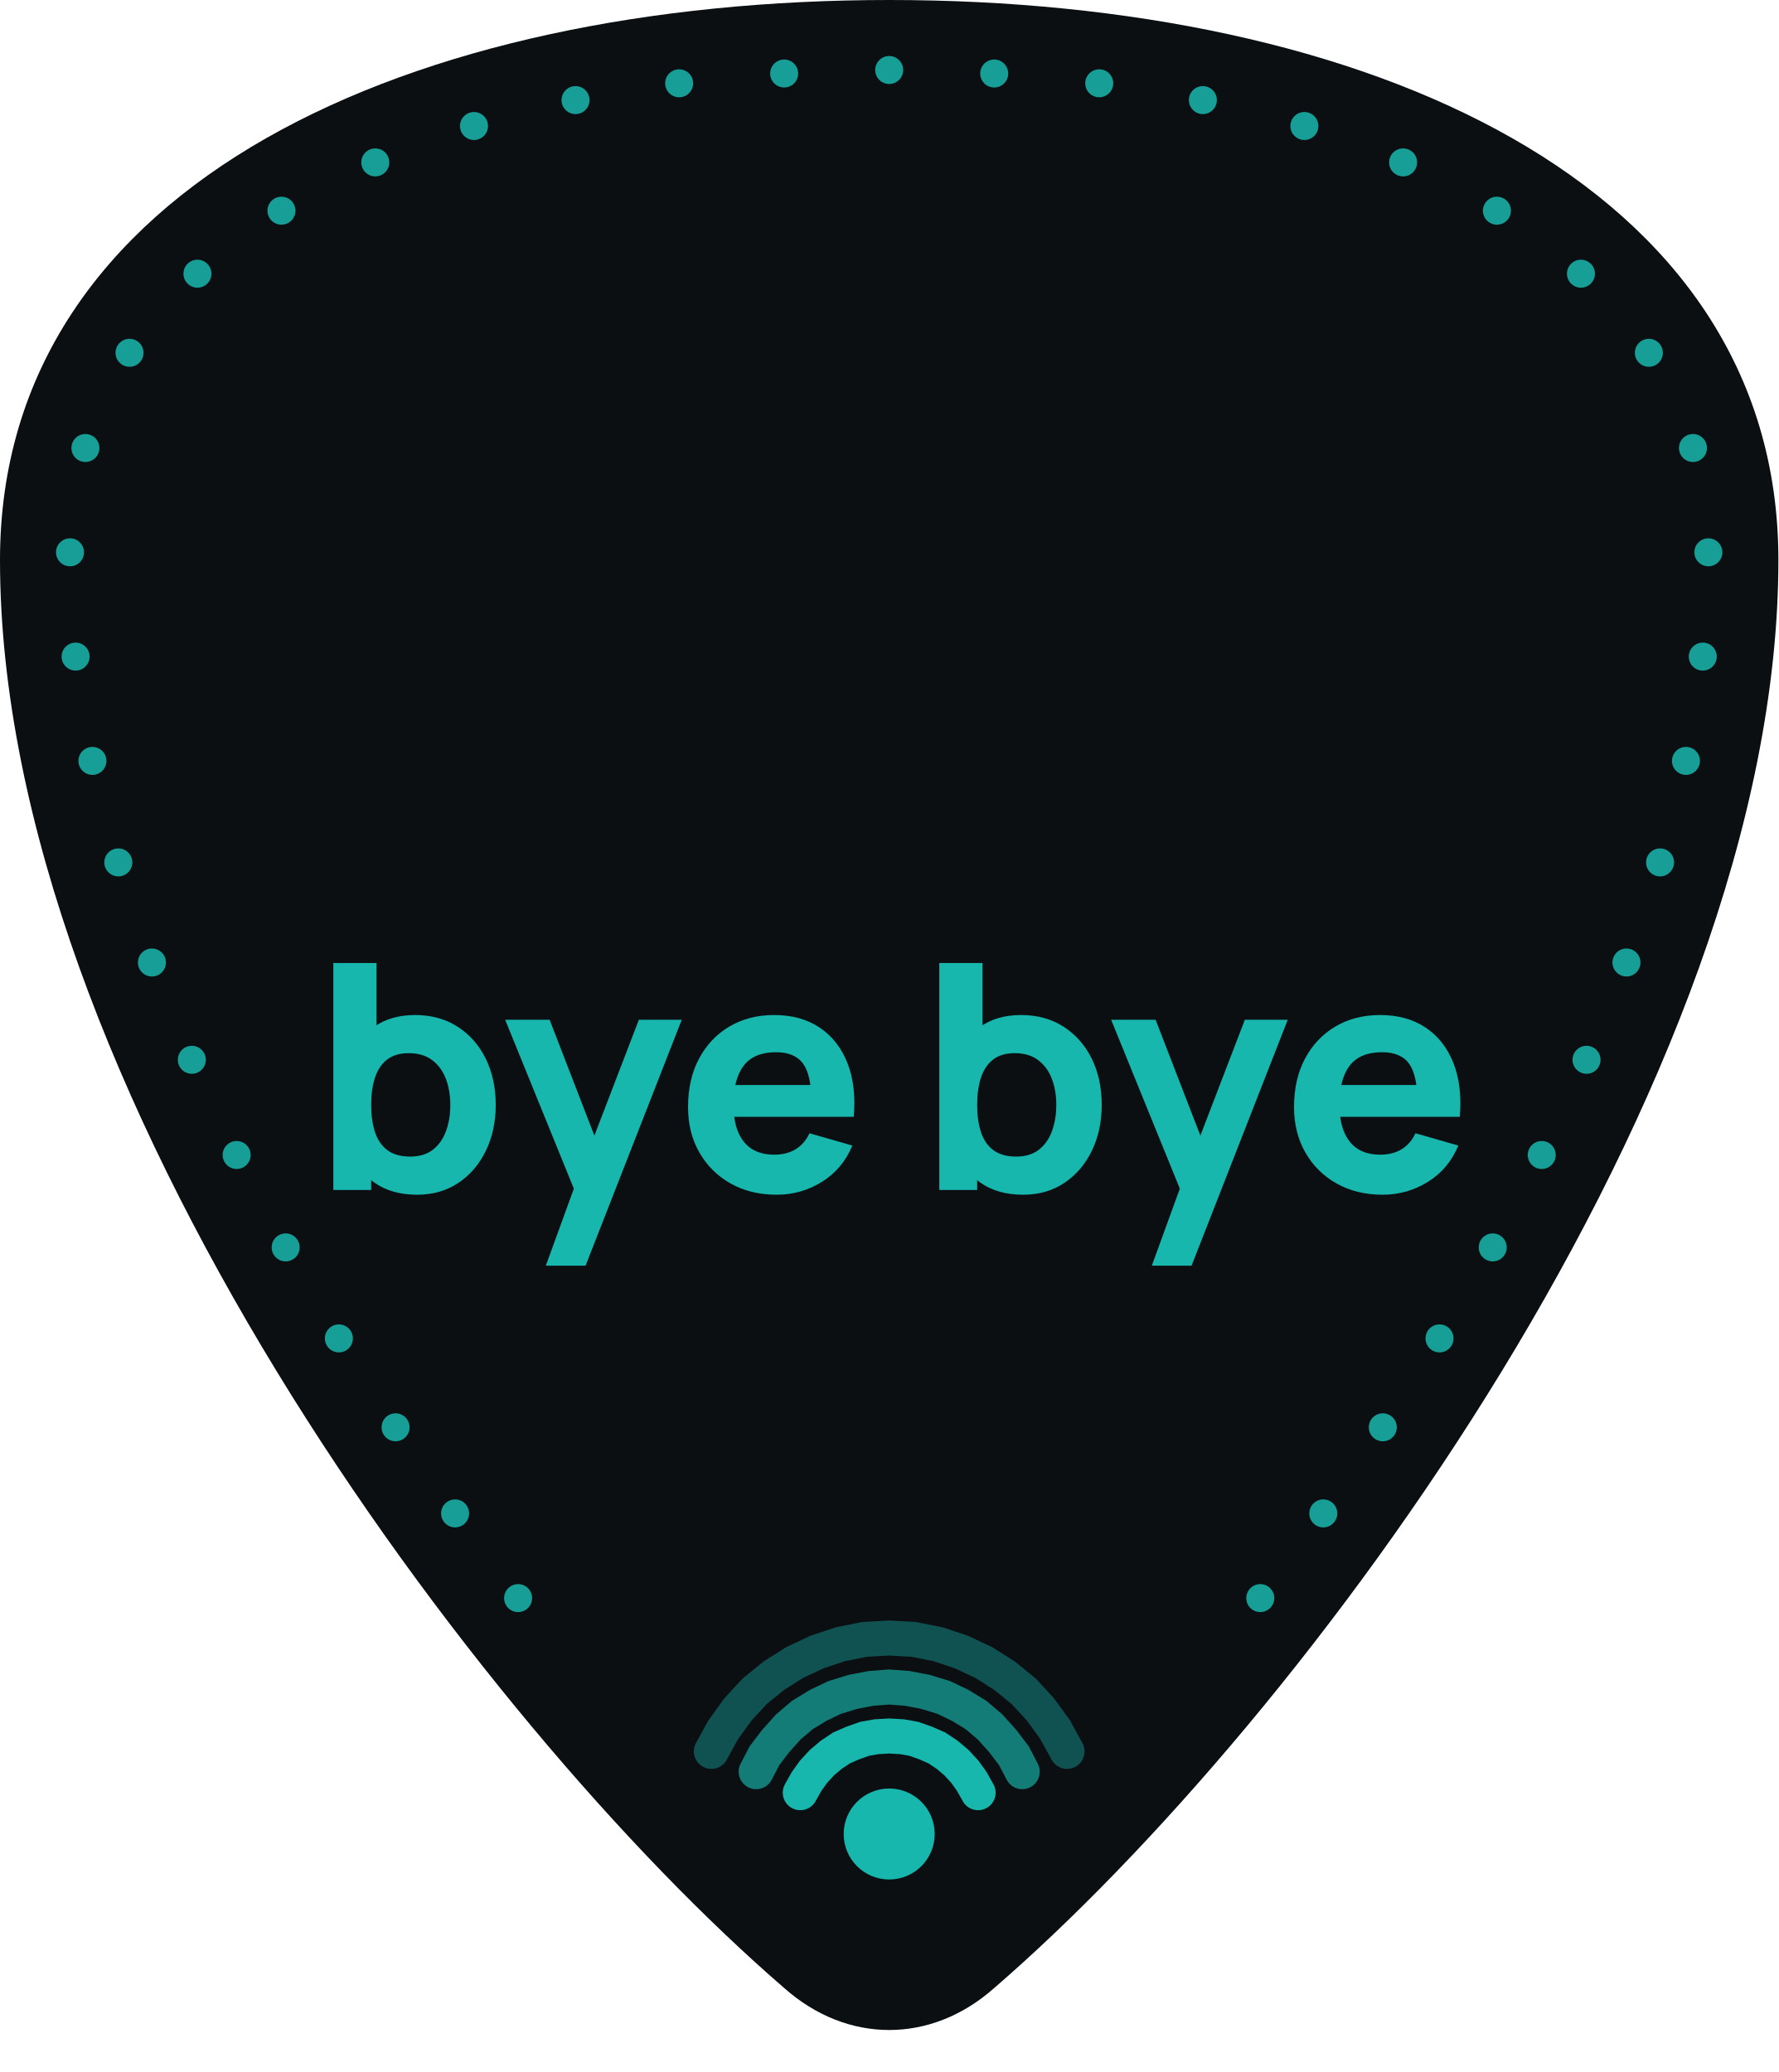
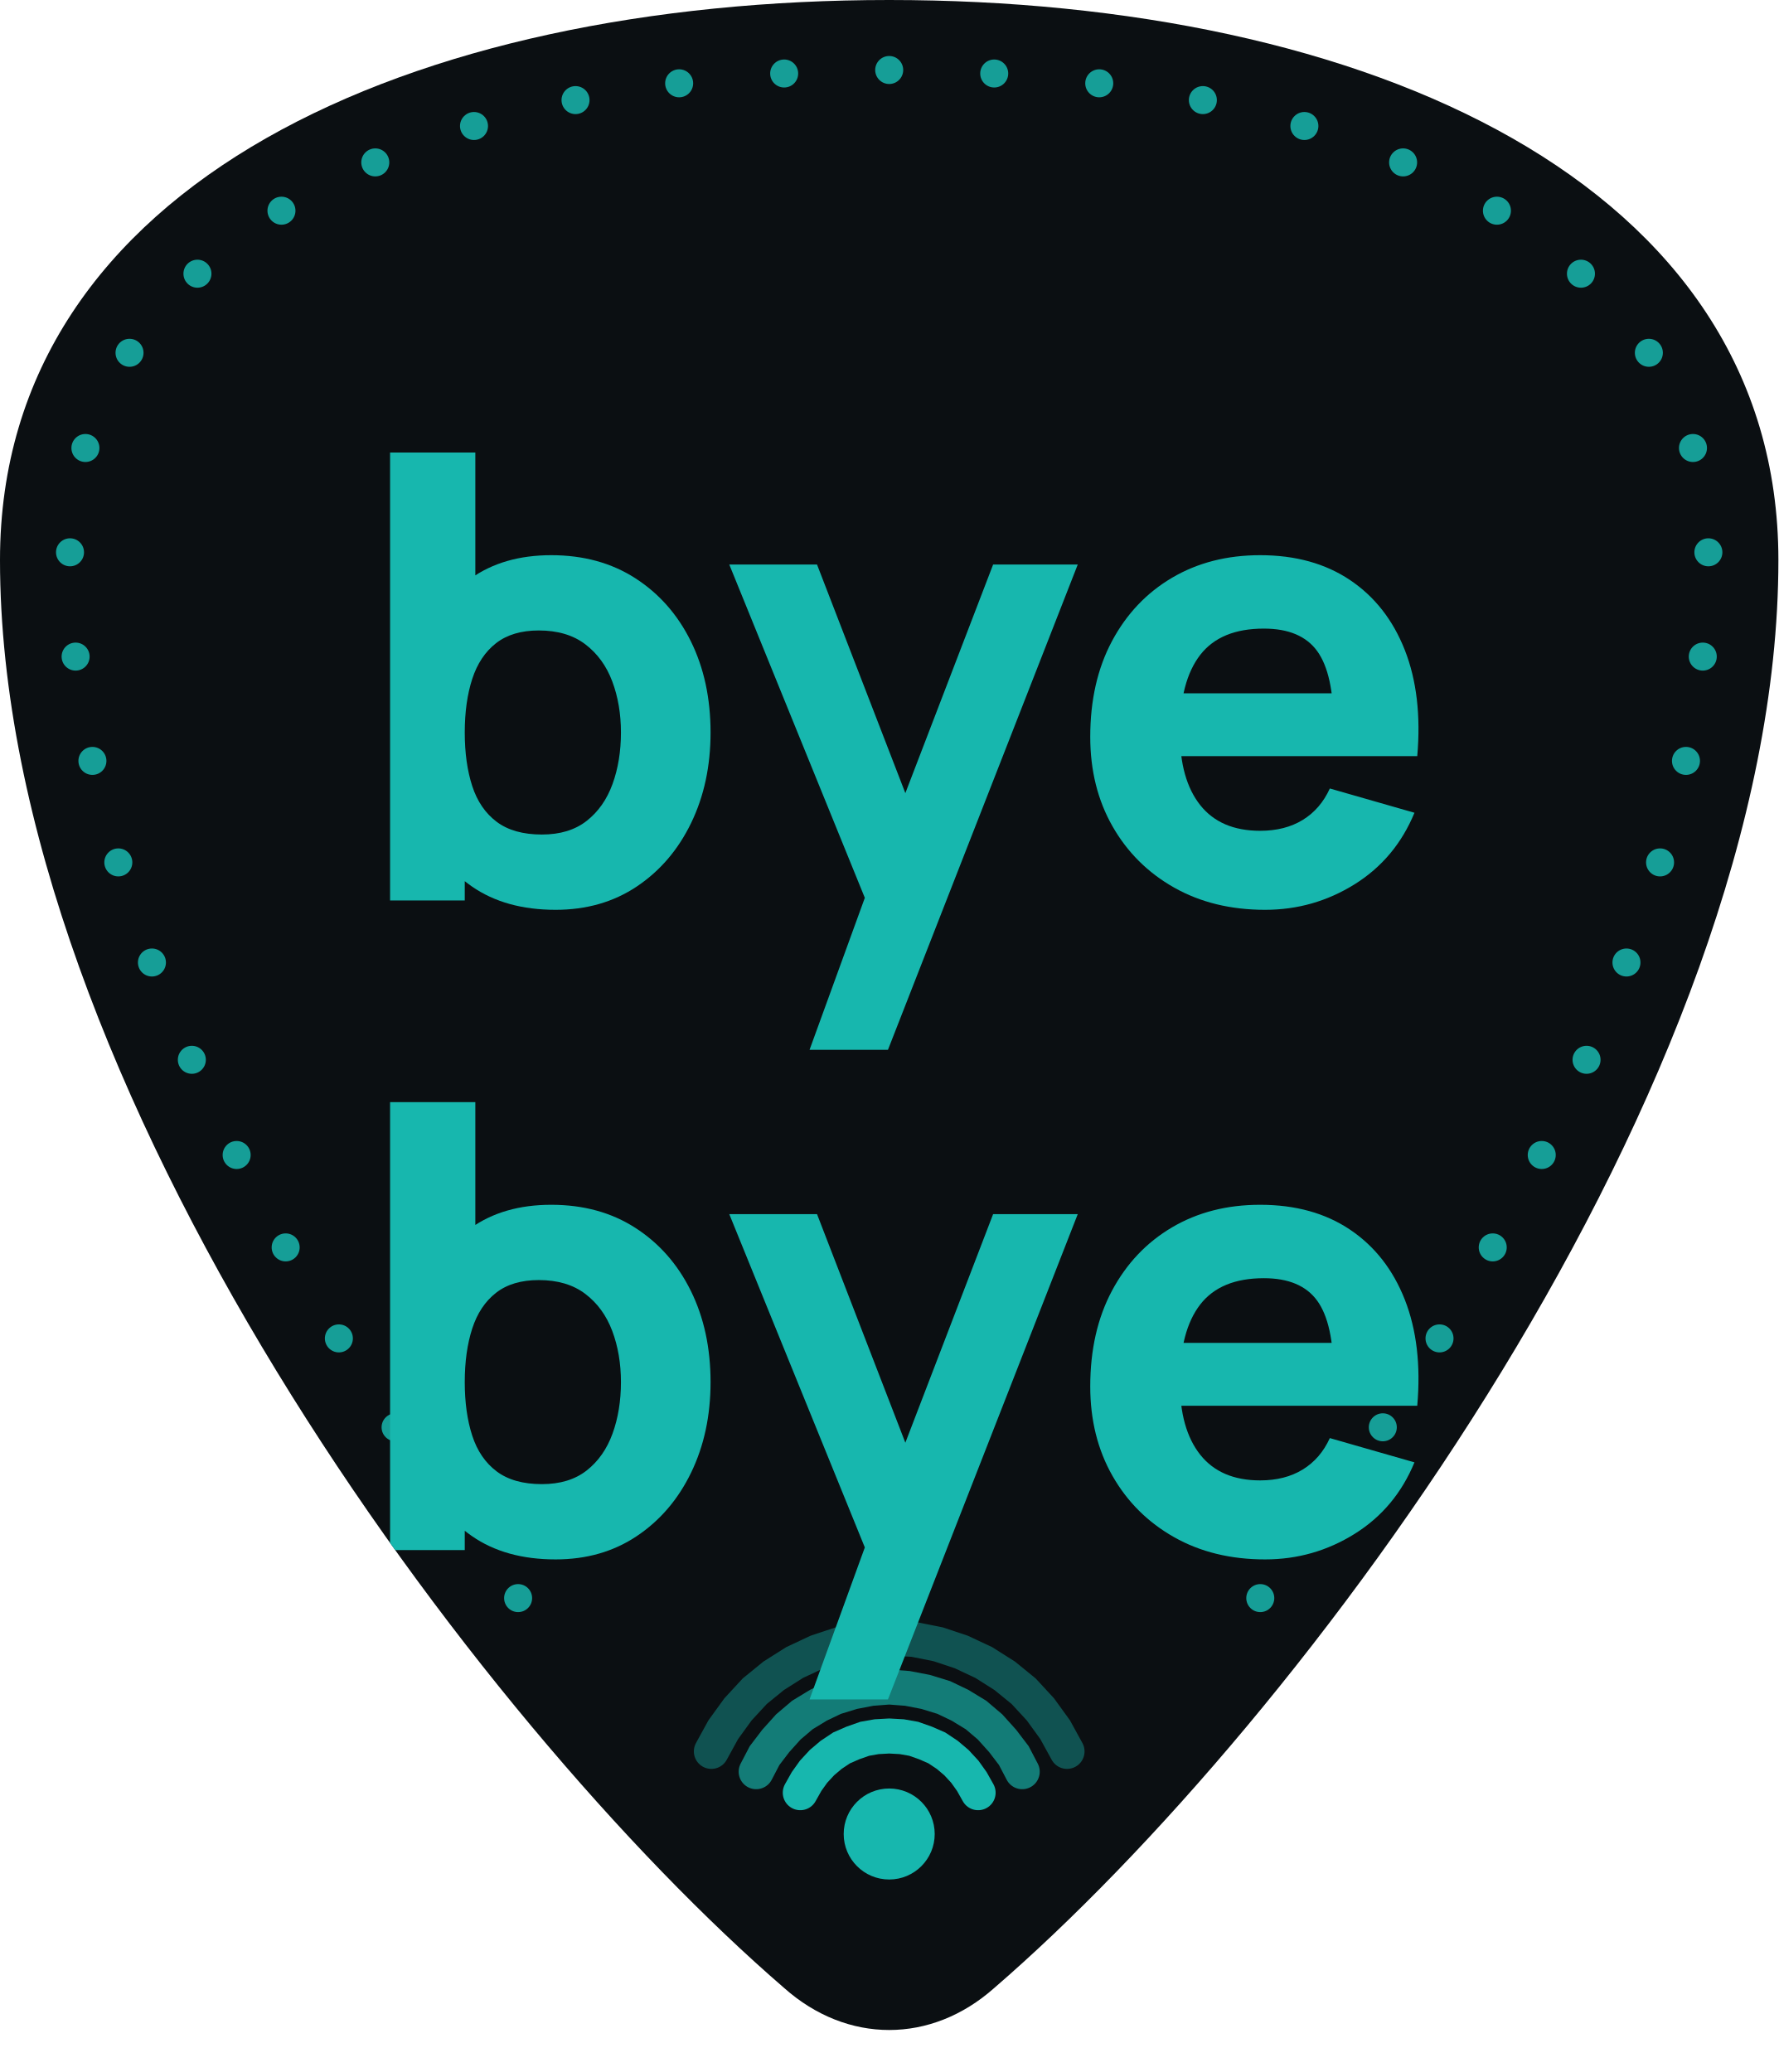
<svg xmlns="http://www.w3.org/2000/svg" viewBox="0 0 25.4 29.6" width="25.4mm" height="29.6mm">
  <defs>
    <clipPath id="pk">
      <path d="M 12.7 0.0 C 19.5 0.0 25.4 2.6 25.4 8.0 C 25.4 15.5 18.6 24.6 14.2 28.4 C 13.3 29.2 12.1 29.2 11.2 28.4 C 6.8 24.6 0.0 15.5 0.0 8.0 C 0.0 2.6 5.9 0.0 12.7 0.0 Z" />
    </clipPath>
  </defs>
  <path d="M 12.7 0.0 C 19.5 0.0 25.4 2.6 25.4 8.0 C 25.4 15.5 18.6 24.6 14.2 28.4 C 13.3 29.2 12.1 29.2 11.2 28.4 C 6.8 24.6 0.0 15.5 0.0 8.0 C 0.0 2.6 5.9 0.0 12.7 0.0 Z" fill="#0B0F12" />
  <g clip-path="url(#pk)">
    <circle cx="12.70" cy="1.00" r="0.2" fill="#17B7AE" opacity="0.85" />
    <circle cx="14.20" cy="1.05" r="0.2" fill="#17B7AE" opacity="0.85" />
    <circle cx="15.70" cy="1.19" r="0.2" fill="#17B7AE" opacity="0.85" />
    <circle cx="17.18" cy="1.43" r="0.2" fill="#17B7AE" opacity="0.85" />
    <circle cx="18.63" cy="1.80" r="0.2" fill="#17B7AE" opacity="0.85" />
    <circle cx="20.04" cy="2.32" r="0.2" fill="#17B7AE" opacity="0.85" />
    <circle cx="21.38" cy="3.01" r="0.2" fill="#17B7AE" opacity="0.85" />
    <circle cx="22.58" cy="3.91" r="0.2" fill="#17B7AE" opacity="0.85" />
    <circle cx="23.55" cy="5.04" r="0.2" fill="#17B7AE" opacity="0.85" />
    <circle cx="24.18" cy="6.40" r="0.2" fill="#17B7AE" opacity="0.85" />
    <circle cx="24.40" cy="7.89" r="0.2" fill="#17B7AE" opacity="0.85" />
    <circle cx="24.32" cy="9.38" r="0.2" fill="#17B7AE" opacity="0.85" />
    <circle cx="24.08" cy="10.87" r="0.2" fill="#17B7AE" opacity="0.85" />
    <circle cx="23.71" cy="12.32" r="0.2" fill="#17B7AE" opacity="0.85" />
    <circle cx="23.23" cy="13.75" r="0.2" fill="#17B7AE" opacity="0.85" />
    <circle cx="22.66" cy="15.14" r="0.2" fill="#17B7AE" opacity="0.85" />
    <circle cx="22.02" cy="16.50" r="0.2" fill="#17B7AE" opacity="0.85" />
    <circle cx="21.32" cy="17.82" r="0.2" fill="#17B7AE" opacity="0.85" />
    <circle cx="20.56" cy="19.12" r="0.2" fill="#17B7AE" opacity="0.85" />
    <circle cx="19.75" cy="20.39" r="0.2" fill="#17B7AE" opacity="0.85" />
    <circle cx="18.90" cy="21.62" r="0.2" fill="#17B7AE" opacity="0.85" />
    <circle cx="18.00" cy="22.83" r="0.2" fill="#17B7AE" opacity="0.85" />
    <circle cx="7.40" cy="22.83" r="0.2" fill="#17B7AE" opacity="0.85" />
    <circle cx="6.50" cy="21.62" r="0.2" fill="#17B7AE" opacity="0.85" />
    <circle cx="5.65" cy="20.39" r="0.2" fill="#17B7AE" opacity="0.85" />
    <circle cx="4.84" cy="19.12" r="0.2" fill="#17B7AE" opacity="0.85" />
    <circle cx="4.08" cy="17.82" r="0.2" fill="#17B7AE" opacity="0.85" />
    <circle cx="3.38" cy="16.50" r="0.2" fill="#17B7AE" opacity="0.85" />
    <circle cx="2.74" cy="15.14" r="0.2" fill="#17B7AE" opacity="0.85" />
    <circle cx="2.17" cy="13.75" r="0.2" fill="#17B7AE" opacity="0.85" />
    <circle cx="1.69" cy="12.32" r="0.2" fill="#17B7AE" opacity="0.85" />
    <circle cx="1.32" cy="10.87" r="0.2" fill="#17B7AE" opacity="0.85" />
    <circle cx="1.08" cy="9.38" r="0.2" fill="#17B7AE" opacity="0.85" />
    <circle cx="1.00" cy="7.89" r="0.2" fill="#17B7AE" opacity="0.85" />
    <circle cx="1.22" cy="6.40" r="0.2" fill="#17B7AE" opacity="0.85" />
    <circle cx="1.85" cy="5.04" r="0.2" fill="#17B7AE" opacity="0.85" />
    <circle cx="2.82" cy="3.91" r="0.2" fill="#17B7AE" opacity="0.85" />
    <circle cx="4.02" cy="3.01" r="0.2" fill="#17B7AE" opacity="0.85" />
    <circle cx="5.36" cy="2.32" r="0.2" fill="#17B7AE" opacity="0.85" />
    <circle cx="6.77" cy="1.80" r="0.2" fill="#17B7AE" opacity="0.85" />
    <circle cx="8.22" cy="1.43" r="0.2" fill="#17B7AE" opacity="0.85" />
    <circle cx="9.70" cy="1.19" r="0.2" fill="#17B7AE" opacity="0.85" />
    <circle cx="11.20" cy="1.05" r="0.2" fill="#17B7AE" opacity="0.85" />
    <path d="M11.43 25.61 L11.52 25.45 L11.62 25.31 L11.74 25.18 L11.87 25.07 L12.02 24.97 L12.18 24.90 L12.35 24.84 L12.52 24.81 L12.70 24.80 L12.88 24.81 L13.05 24.84 L13.22 24.90 L13.38 24.97 L13.53 25.07 L13.66 25.18 L13.78 25.31 L13.88 25.45 L13.97 25.61" fill="none" stroke="#17B7AE" stroke-width="0.5" stroke-linecap="round" opacity="1.0" />
    <path d="M10.80 25.31 L10.92 25.08 L11.08 24.87 L11.26 24.67 L11.46 24.50 L11.69 24.36 L11.92 24.25 L12.18 24.17 L12.44 24.12 L12.70 24.10 L12.96 24.12 L13.22 24.17 L13.48 24.25 L13.71 24.36 L13.94 24.50 L14.14 24.67 L14.32 24.87 L14.48 25.08 L14.60 25.31" fill="none" stroke="#17B7AE" stroke-width="0.5" stroke-linecap="round" opacity="0.65" />
    <path d="M10.16 25.02 L10.33 24.71 L10.54 24.42 L10.78 24.16 L11.05 23.94 L11.35 23.75 L11.67 23.60 L12.00 23.49 L12.35 23.42 L12.70 23.40 L13.05 23.42 L13.40 23.49 L13.73 23.60 L14.05 23.75 L14.35 23.94 L14.62 24.16 L14.86 24.42 L15.07 24.71 L15.24 25.02" fill="none" stroke="#17B7AE" stroke-width="0.5" stroke-linecap="round" opacity="0.4" />
    <circle cx="12.7" cy="26.2" r="0.65" fill="#17B7AE" />
-     <path transform="translate(4.450 17.000) scale(0.002252 -0.002252)" d="M670 -30Q509 -30 401.0 45.0Q293 120 238.5 249.0Q184 378 184 540Q184 702 238.0 831.0Q292 960 397.0 1035.0Q502 1110 656 1110Q811 1110 926.0 1036.0Q1041 962 1104.5 833.5Q1168 705 1168 540Q1168 378 1105.5 249.0Q1043 120 931.0 45.0Q819 -30 670 -30ZM138 0V1440H412V740H378V0ZM626 212Q714 212 770.0 256.0Q826 300 853.0 374.5Q880 449 880 540Q880 630 852.0 704.5Q824 779 765.5 823.5Q707 868 616 868Q531 868 478.5 827.0Q426 786 402.0 712.0Q378 638 378 540Q378 442 402.0 368.0Q426 294 480.5 253.0Q535 212 626 212Z" fill="#17B7AE" />
-     <path transform="translate(7.170 17.000) scale(0.002252 -0.002252)" d="M278 -480 486 92 490 -76 20 1080H302L618 262H554L868 1080H1140L530 -480Z" fill="#17B7AE" />
-     <path transform="translate(9.647 17.000) scale(0.002252 -0.002252)" d="M642 -30Q476 -30 349.5 41.5Q223 113 151.5 238.5Q80 364 80 526Q80 703 150.0 834.0Q220 965 343.0 1037.5Q466 1110 626 1110Q796 1110 915.0 1030.0Q1034 950 1091.0 805.0Q1148 660 1131 464H862V564Q862 729 809.5 801.5Q757 874 638 874Q499 874 433.5 789.5Q368 705 368 540Q368 389 433.5 306.5Q499 224 626 224Q706 224 763.0 259.0Q820 294 850 360L1122 282Q1061 134 929.5 52.0Q798 -30 642 -30ZM284 464V666H1000V464Z" fill="#17B7AE" />
-     <path transform="translate(13.105 17.000) scale(0.002252 -0.002252)" d="M670 -30Q509 -30 401.0 45.0Q293 120 238.5 249.0Q184 378 184 540Q184 702 238.0 831.0Q292 960 397.0 1035.0Q502 1110 656 1110Q811 1110 926.0 1036.0Q1041 962 1104.5 833.5Q1168 705 1168 540Q1168 378 1105.5 249.0Q1043 120 931.0 45.0Q819 -30 670 -30ZM138 0V1440H412V740H378V0ZM626 212Q714 212 770.0 256.0Q826 300 853.0 374.5Q880 449 880 540Q880 630 852.0 704.5Q824 779 765.5 823.5Q707 868 616 868Q531 868 478.5 827.0Q426 786 402.0 712.0Q378 638 378 540Q378 442 402.0 368.0Q426 294 480.5 253.0Q535 212 626 212Z" fill="#17B7AE" />
-     <path transform="translate(15.825 17.000) scale(0.002252 -0.002252)" d="M278 -480 486 92 490 -76 20 1080H302L618 262H554L868 1080H1140L530 -480Z" fill="#17B7AE" />
-     <path transform="translate(18.302 17.000) scale(0.002252 -0.002252)" d="M642 -30Q476 -30 349.5 41.5Q223 113 151.5 238.5Q80 364 80 526Q80 703 150.0 834.0Q220 965 343.0 1037.5Q466 1110 626 1110Q796 1110 915.0 1030.0Q1034 950 1091.0 805.0Q1148 660 1131 464H862V564Q862 729 809.5 801.5Q757 874 638 874Q499 874 433.5 789.5Q368 705 368 540Q368 389 433.5 306.5Q499 224 626 224Q706 224 763.0 259.0Q820 294 850 360L1122 282Q1061 134 929.5 52.0Q798 -30 642 -30ZM284 464V666H1000V464Z" fill="#17B7AE" />
+     <path transform="translate(4.958 12.864) scale(0.004444 -0.004444)" d="M670 -30Q509 -30 401.0 45.0Q293 120 238.5 249.0Q184 378 184 540Q184 702 238.0 831.0Q292 960 397.0 1035.0Q502 1110 656 1110Q811 1110 926.0 1036.0Q1041 962 1104.5 833.5Q1168 705 1168 540Q1168 378 1105.5 249.0Q1043 120 931.0 45.0Q819 -30 670 -30ZM138 0V1440H412V740H378V0ZM626 212Q714 212 770.0 256.0Q826 300 853.0 374.5Q880 449 880 540Q880 630 852.0 704.5Q824 779 765.5 823.5Q707 868 616 868Q531 868 478.5 827.0Q426 786 402.0 712.0Q378 638 378 540Q378 442 402.0 368.0Q426 294 480.5 253.0Q535 212 626 212Z" fill="#17B7AE" />
+     <path transform="translate(10.327 12.864) scale(0.004444 -0.004444)" d="M278 -480 486 92 490 -76 20 1080H302L618 262H554L868 1080H1140L530 -480Z" fill="#17B7AE" />
+     <path transform="translate(15.216 12.864) scale(0.004444 -0.004444)" d="M642 -30Q476 -30 349.5 41.5Q223 113 151.5 238.5Q80 364 80 526Q80 703 150.0 834.0Q220 965 343.0 1037.5Q466 1110 626 1110Q796 1110 915.0 1030.0Q1034 950 1091.0 805.0Q1148 660 1131 464H862V564Q862 729 809.5 801.5Q757 874 638 874Q499 874 433.5 789.5Q368 705 368 540Q368 389 433.5 306.5Q499 224 626 224Q706 224 763.0 259.0Q820 294 850 360L1122 282Q1061 134 929.5 52.0Q798 -30 642 -30ZM284 464V666H1000V464Z" fill="#17B7AE" />
+     <path transform="translate(4.958 22.144) scale(0.004444 -0.004444)" d="M670 -30Q509 -30 401.0 45.0Q293 120 238.5 249.0Q184 378 184 540Q184 702 238.0 831.0Q292 960 397.0 1035.0Q502 1110 656 1110Q811 1110 926.0 1036.0Q1041 962 1104.5 833.5Q1168 705 1168 540Q1168 378 1105.5 249.0Q1043 120 931.0 45.0Q819 -30 670 -30ZM138 0V1440H412V740H378V0ZM626 212Q714 212 770.0 256.0Q826 300 853.0 374.5Q880 449 880 540Q880 630 852.0 704.5Q824 779 765.5 823.5Q707 868 616 868Q531 868 478.5 827.0Q426 786 402.0 712.0Q378 638 378 540Q378 442 402.0 368.0Q426 294 480.5 253.0Q535 212 626 212Z" fill="#17B7AE" />
+     <path transform="translate(10.327 22.144) scale(0.004444 -0.004444)" d="M278 -480 486 92 490 -76 20 1080H302L618 262H554L868 1080H1140L530 -480Z" fill="#17B7AE" />
+     <path transform="translate(15.216 22.144) scale(0.004444 -0.004444)" d="M642 -30Q476 -30 349.5 41.5Q223 113 151.5 238.5Q80 364 80 526Q80 703 150.0 834.0Q220 965 343.0 1037.5Q466 1110 626 1110Q796 1110 915.0 1030.0Q1034 950 1091.0 805.0Q1148 660 1131 464H862V564Q862 729 809.5 801.5Q757 874 638 874Q499 874 433.5 789.5Q368 705 368 540Q368 389 433.5 306.5Q499 224 626 224Q706 224 763.0 259.0Q820 294 850 360L1122 282Q1061 134 929.5 52.0Q798 -30 642 -30ZM284 464V666H1000V464Z" fill="#17B7AE" />
  </g>
</svg>
